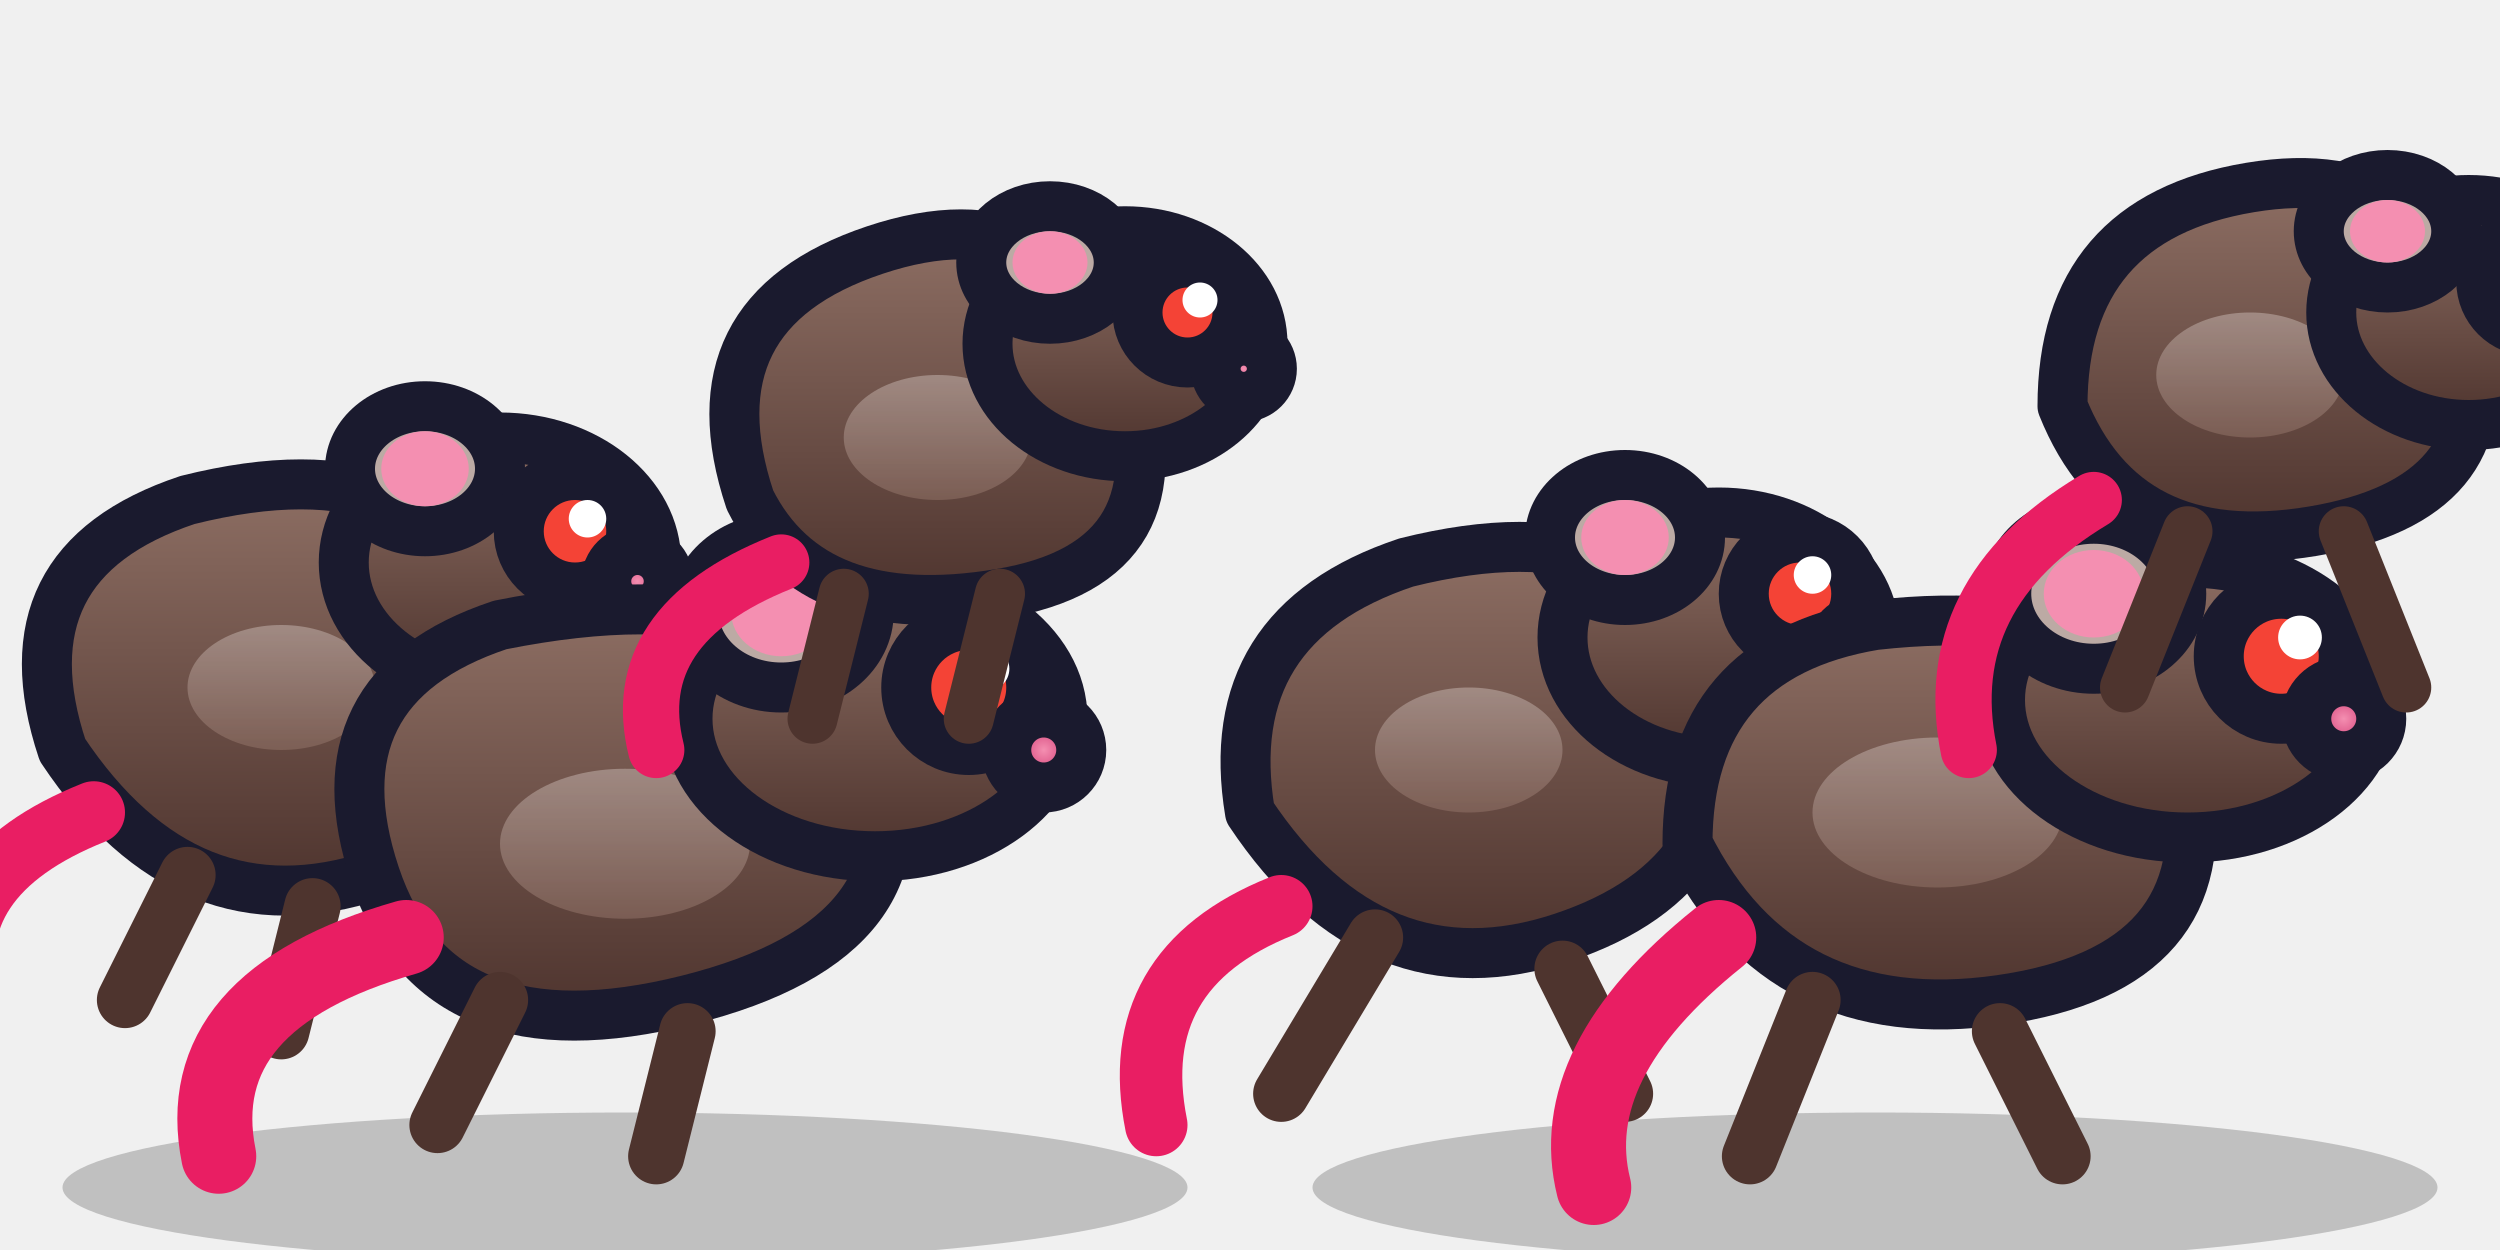
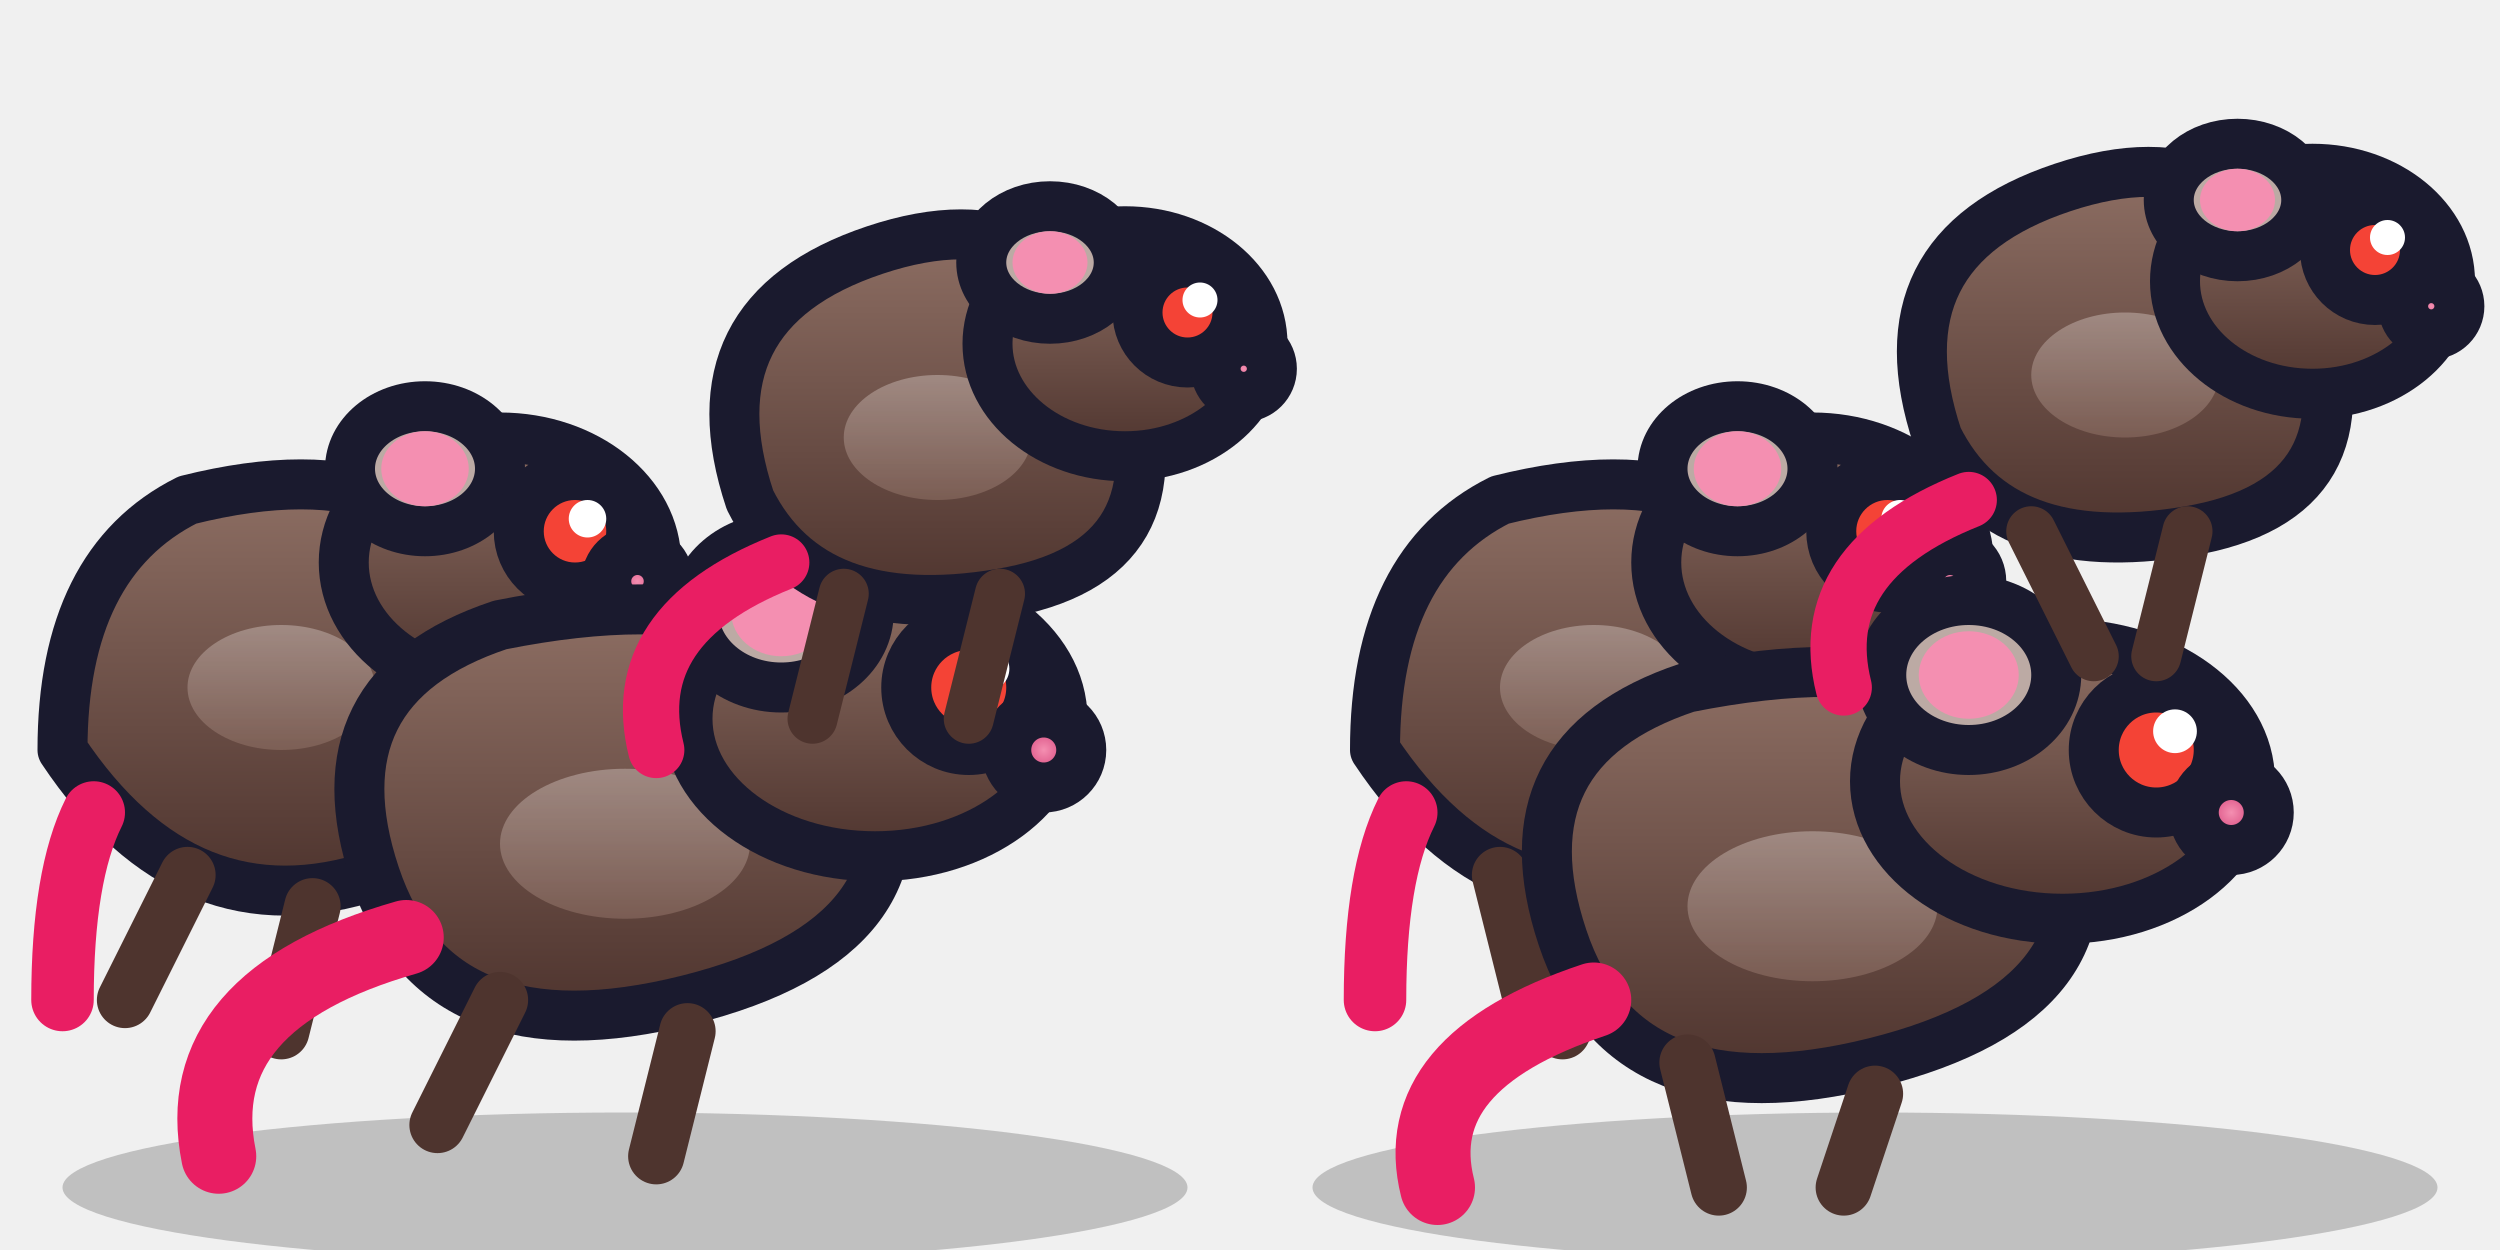
- <svg xmlns="http://www.w3.org/2000/svg" viewBox="0 0 40 20" width="40" height="20" shape-rendering="geometricPrecision">
+ <svg xmlns="http://www.w3.org/2000/svg" viewBox="0 0 40 20" width="160" height="80" shape-rendering="geometricPrecision">
  <defs>
    <linearGradient id="rat-body" x1="0" y1="0" x2="0" y2="1">
      <stop offset="0%" stop-color="#8d6e63" />
      <stop offset="100%" stop-color="#4e342e" />
    </linearGradient>
    <linearGradient id="rat-belly" x1="0" y1="0" x2="0" y2="1">
      <stop offset="0%" stop-color="#bcaaa4" />
      <stop offset="100%" stop-color="#8d6e63" />
    </linearGradient>
    <radialGradient id="rat-nose" cx="0.5" cy="0.5" r="0.5">
      <stop offset="0%" stop-color="#f48fb1" />
      <stop offset="100%" stop-color="#c2185b" />
    </radialGradient>
  </defs>
  <g>
    <g stroke="#1a1a2e" stroke-width="0.8" stroke-linejoin="round">
      <ellipse cx="10" cy="19" rx="9" ry="1.2" fill="#000" opacity="0.2" stroke="none" />
-       <path d="M1,12 Q0,9 3,8 Q7,7 8,10 Q9,13 6,14 Q3,15 1,12 Z" fill="url(#rat-body)" />
+       <path d="M1,12 Q1,9 3,8 Q7,7 8,10 Q9,13 6,14 Q3,15 1,12 Z" fill="url(#rat-body)" />
      <ellipse cx="4.5" cy="11" rx="1.5" ry="1" fill="url(#rat-belly)" opacity="0.6" stroke="none" />
      <ellipse cx="8" cy="9" rx="2.5" ry="2" fill="url(#rat-body)" />
      <ellipse cx="6.8" cy="7.5" rx="1.2" ry="1" fill="#bcaaa4" />
      <ellipse cx="6.8" cy="7.5" rx="0.7" ry="0.6" fill="#f48fb1" stroke="none" />
      <circle cx="9.2" cy="8.5" r="0.9" fill="#f44336" />
      <circle cx="9.4" cy="8.3" r="0.3" fill="#fff" stroke="none" />
      <circle cx="10.2" cy="9.3" r="0.5" fill="url(#rat-nose)" />
-       <path d="M1.5,13 Q-1,14 -0.5,16" stroke="#e91e63" stroke-width="1" fill="none" stroke-linecap="round" />
+       <path d="M1.5,13 Q1,14 1,16" stroke="#e91e63" stroke-width="1" fill="none" stroke-linecap="round" />
      <line x1="3" y1="14" x2="2" y2="16" stroke="#4e342e" stroke-width="0.9" stroke-linecap="round" />
      <line x1="5" y1="14.5" x2="4.5" y2="16.5" stroke="#4e342e" stroke-width="0.9" stroke-linecap="round" />
      <path d="M6,14 Q5,11 8,10 Q13,9 14,12 Q15,15 11,16 Q7,17 6,14 Z" fill="url(#rat-body)" />
      <ellipse cx="10" cy="13.5" rx="2" ry="1.2" fill="url(#rat-belly)" opacity="0.6" stroke="none" />
      <ellipse cx="14" cy="11.5" rx="3" ry="2.2" fill="url(#rat-body)" />
      <ellipse cx="12.5" cy="9.8" rx="1.4" ry="1.2" fill="#bcaaa4" />
      <ellipse cx="12.5" cy="9.8" rx="0.8" ry="0.7" fill="#f48fb1" stroke="none" />
      <circle cx="15.5" cy="11" r="1" fill="#f44336" />
      <circle cx="15.8" cy="10.7" r="0.35" fill="#fff" stroke="none" />
      <circle cx="16.7" cy="12" r="0.6" fill="url(#rat-nose)" />
      <path d="M6.5,15 Q3,16 3.5,18.5" stroke="#e91e63" stroke-width="1.2" fill="none" stroke-linecap="round" />
      <line x1="8" y1="16" x2="7" y2="18" stroke="#4e342e" stroke-width="0.9" stroke-linecap="round" />
      <line x1="11" y1="16.5" x2="10.5" y2="18.5" stroke="#4e342e" stroke-width="0.9" stroke-linecap="round" />
      <path d="M12,8 Q11,5 14,4 Q17,3 18,6 Q19,9 16,9.5 Q13,10 12,8 Z" fill="url(#rat-body)" />
      <ellipse cx="15" cy="7" rx="1.5" ry="1" fill="url(#rat-belly)" opacity="0.6" stroke="none" />
      <ellipse cx="18" cy="5.5" rx="2.2" ry="1.8" fill="url(#rat-body)" />
      <ellipse cx="16.8" cy="4.2" rx="1.1" ry="0.9" fill="#bcaaa4" />
      <ellipse cx="16.8" cy="4.2" rx="0.6" ry="0.5" fill="#f48fb1" stroke="none" />
      <circle cx="19" cy="5" r="0.8" fill="#f44336" />
      <circle cx="19.2" cy="4.8" r="0.28" fill="#fff" stroke="none" />
      <circle cx="19.9" cy="5.9" r="0.45" fill="url(#rat-nose)" />
      <path d="M12.5,9 Q10,10 10.5,12" stroke="#e91e63" stroke-width="0.9" fill="none" stroke-linecap="round" />
      <line x1="13.5" y1="9.5" x2="13" y2="11.5" stroke="#4e342e" stroke-width="0.8" stroke-linecap="round" />
      <line x1="16" y1="9.5" x2="15.5" y2="11.5" stroke="#4e342e" stroke-width="0.8" stroke-linecap="round" />
    </g>
  </g>
  <g transform="translate(20,0)">
    <g stroke="#1a1a2e" stroke-width="0.8" stroke-linejoin="round">
      <ellipse cx="10" cy="19" rx="9" ry="1.2" fill="#000" opacity="0.2" stroke="none" />
-       <path d="M0,13 Q-0.5,10 2.5,9 Q6.5,8 7.5,11 Q8,14 5,15 Q2,16 0,13 Z" fill="url(#rat-body)" />
-       <ellipse cx="3.5" cy="12" rx="1.5" ry="1" fill="url(#rat-belly)" opacity="0.6" stroke="none" />
-       <ellipse cx="7.5" cy="10.2" rx="2.5" ry="2" fill="url(#rat-body)" />
-       <ellipse cx="6" cy="8.6" rx="1.2" ry="1" fill="#bcaaa4" />
-       <ellipse cx="6" cy="8.6" rx="0.7" ry="0.6" fill="#f48fb1" stroke="none" />
-       <circle cx="8.8" cy="9.5" r="0.9" fill="#f44336" />
-       <circle cx="9.0" cy="9.2" r="0.3" fill="#fff" stroke="none" />
-       <circle cx="9.8" cy="10.4" r="0.5" fill="url(#rat-nose)" />
-       <path d="M0.5,14.5 Q-2,15.5 -1.5,18" stroke="#e91e63" stroke-width="1" fill="none" stroke-linecap="round" />
-       <line x1="2" y1="15" x2="0.5" y2="17.5" stroke="#4e342e" stroke-width="0.9" stroke-linecap="round" />
-       <line x1="5" y1="15.5" x2="6" y2="17.5" stroke="#4e342e" stroke-width="0.9" stroke-linecap="round" />
-       <path d="M7,13.5 Q7,10.5 10,10 Q14.5,9.5 15,12.5 Q15.5,15.5 12,16 Q8.5,16.5 7,13.5 Z" fill="url(#rat-body)" />
-       <ellipse cx="11" cy="13" rx="2" ry="1.2" fill="url(#rat-belly)" opacity="0.6" stroke="none" />
-       <ellipse cx="15" cy="11.2" rx="3" ry="2.2" fill="url(#rat-body)" />
-       <ellipse cx="13.5" cy="9.5" rx="1.4" ry="1.2" fill="#bcaaa4" />
-       <ellipse cx="13.5" cy="9.5" rx="0.8" ry="0.7" fill="#f48fb1" stroke="none" />
-       <circle cx="16.5" cy="10.5" r="1" fill="#f44336" />
-       <circle cx="16.8" cy="10.2" r="0.35" fill="#fff" stroke="none" />
-       <circle cx="17.5" cy="11.5" r="0.6" fill="url(#rat-nose)" />
-       <path d="M7.5,15 Q5,17 5.5,19" stroke="#e91e63" stroke-width="1.2" fill="none" stroke-linecap="round" />
-       <line x1="9" y1="16" x2="8" y2="18.5" stroke="#4e342e" stroke-width="0.9" stroke-linecap="round" />
-       <line x1="12" y1="16.5" x2="13" y2="18.5" stroke="#4e342e" stroke-width="0.9" stroke-linecap="round" />
-       <path d="M13,6.5 Q13,3.5 16,3 Q19,2.5 19.5,5.5 Q20,8 17,8.5 Q14,9 13,6.5 Z" fill="url(#rat-body)" />
-       <ellipse cx="16" cy="6" rx="1.5" ry="1" fill="url(#rat-belly)" opacity="0.6" stroke="none" />
-       <ellipse cx="19.5" cy="5" rx="2.2" ry="1.8" fill="url(#rat-body)" />
-       <ellipse cx="18.2" cy="3.7" rx="1.1" ry="0.9" fill="#bcaaa4" />
-       <ellipse cx="18.2" cy="3.7" rx="0.6" ry="0.5" fill="#f48fb1" stroke="none" />
-       <circle cx="20.5" cy="4.5" r="0.8" fill="#f44336" />
-       <circle cx="20.7" cy="4.2" r="0.28" fill="#fff" stroke="none" />
-       <circle cx="21.3" cy="5.4" r="0.45" fill="url(#rat-nose)" />
-       <path d="M13.5,8 Q11,9.5 11.5,12" stroke="#e91e63" stroke-width="0.9" fill="none" stroke-linecap="round" />
-       <line x1="15" y1="8.5" x2="14" y2="11" stroke="#4e342e" stroke-width="0.8" stroke-linecap="round" />
-       <line x1="17.5" y1="8.5" x2="18.5" y2="11" stroke="#4e342e" stroke-width="0.8" stroke-linecap="round" />
+       <path d="M2,12 Q2,9 4,8 Q8,7 9,10 Q10,13 7,14 Q4,15 2,12 Z" fill="url(#rat-body)" />
+       <ellipse cx="5.5" cy="11" rx="1.5" ry="1" fill="url(#rat-belly)" opacity="0.6" stroke="none" />
+       <ellipse cx="9" cy="9" rx="2.5" ry="2" fill="url(#rat-body)" />
+       <ellipse cx="7.8" cy="7.5" rx="1.2" ry="1" fill="#bcaaa4" />
+       <ellipse cx="7.8" cy="7.5" rx="0.7" ry="0.6" fill="#f48fb1" stroke="none" />
+       <circle cx="10.2" cy="8.5" r="0.9" fill="#f44336" />
+       <circle cx="10.4" cy="8.3" r="0.3" fill="#fff" stroke="none" />
+       <circle cx="11.2" cy="9.3" r="0.5" fill="url(#rat-nose)" />
+       <path d="M2.5,13 Q2,14 2,16" stroke="#e91e63" stroke-width="1" fill="none" stroke-linecap="round" />
+       <line x1="4" y1="14" x2="4.5" y2="16" stroke="#4e342e" stroke-width="0.9" stroke-linecap="round" />
+       <line x1="6" y1="14.5" x2="5" y2="16.5" stroke="#4e342e" stroke-width="0.9" stroke-linecap="round" />
+       <path d="M5,15 Q4,12 7,11 Q12,10 13,13 Q14,16 10,17 Q6,18 5,15 Z" fill="url(#rat-body)" />
+       <ellipse cx="9" cy="14.5" rx="2" ry="1.2" fill="url(#rat-belly)" opacity="0.6" stroke="none" />
+       <ellipse cx="13" cy="12.5" rx="3" ry="2.2" fill="url(#rat-body)" />
+       <ellipse cx="11.5" cy="10.8" rx="1.4" ry="1.2" fill="#bcaaa4" />
+       <ellipse cx="11.5" cy="10.8" rx="0.8" ry="0.7" fill="#f48fb1" stroke="none" />
+       <circle cx="14.5" cy="12" r="1" fill="#f44336" />
+       <circle cx="14.8" cy="11.7" r="0.35" fill="#fff" stroke="none" />
+       <circle cx="15.7" cy="13" r="0.6" fill="url(#rat-nose)" />
+       <path d="M5.5,16 Q2.5,17 3,19" stroke="#e91e63" stroke-width="1.2" fill="none" stroke-linecap="round" />
+       <line x1="7" y1="17" x2="7.5" y2="19" stroke="#4e342e" stroke-width="0.9" stroke-linecap="round" />
+       <line x1="10" y1="17.5" x2="9.5" y2="19" stroke="#4e342e" stroke-width="0.9" stroke-linecap="round" />
+       <path d="M11,7 Q10,4 13,3 Q16,2 17,5 Q18,8 15,8.5 Q12,9 11,7 Z" fill="url(#rat-body)" />
+       <ellipse cx="14" cy="6" rx="1.5" ry="1" fill="url(#rat-belly)" opacity="0.6" stroke="none" />
+       <ellipse cx="17" cy="4.5" rx="2.2" ry="1.8" fill="url(#rat-body)" />
+       <ellipse cx="15.8" cy="3.2" rx="1.1" ry="0.9" fill="#bcaaa4" />
+       <ellipse cx="15.8" cy="3.2" rx="0.6" ry="0.5" fill="#f48fb1" stroke="none" />
+       <circle cx="18" cy="4" r="0.8" fill="#f44336" />
+       <circle cx="18.2" cy="3.8" r="0.28" fill="#fff" stroke="none" />
+       <circle cx="18.9" cy="4.9" r="0.45" fill="url(#rat-nose)" />
+       <path d="M11.5,8 Q9,9 9.5,11" stroke="#e91e63" stroke-width="0.9" fill="none" stroke-linecap="round" />
+       <line x1="12.5" y1="8.5" x2="13.5" y2="10.5" stroke="#4e342e" stroke-width="0.8" stroke-linecap="round" />
+       <line x1="15" y1="8.5" x2="14.5" y2="10.5" stroke="#4e342e" stroke-width="0.8" stroke-linecap="round" />
    </g>
  </g>
</svg>
